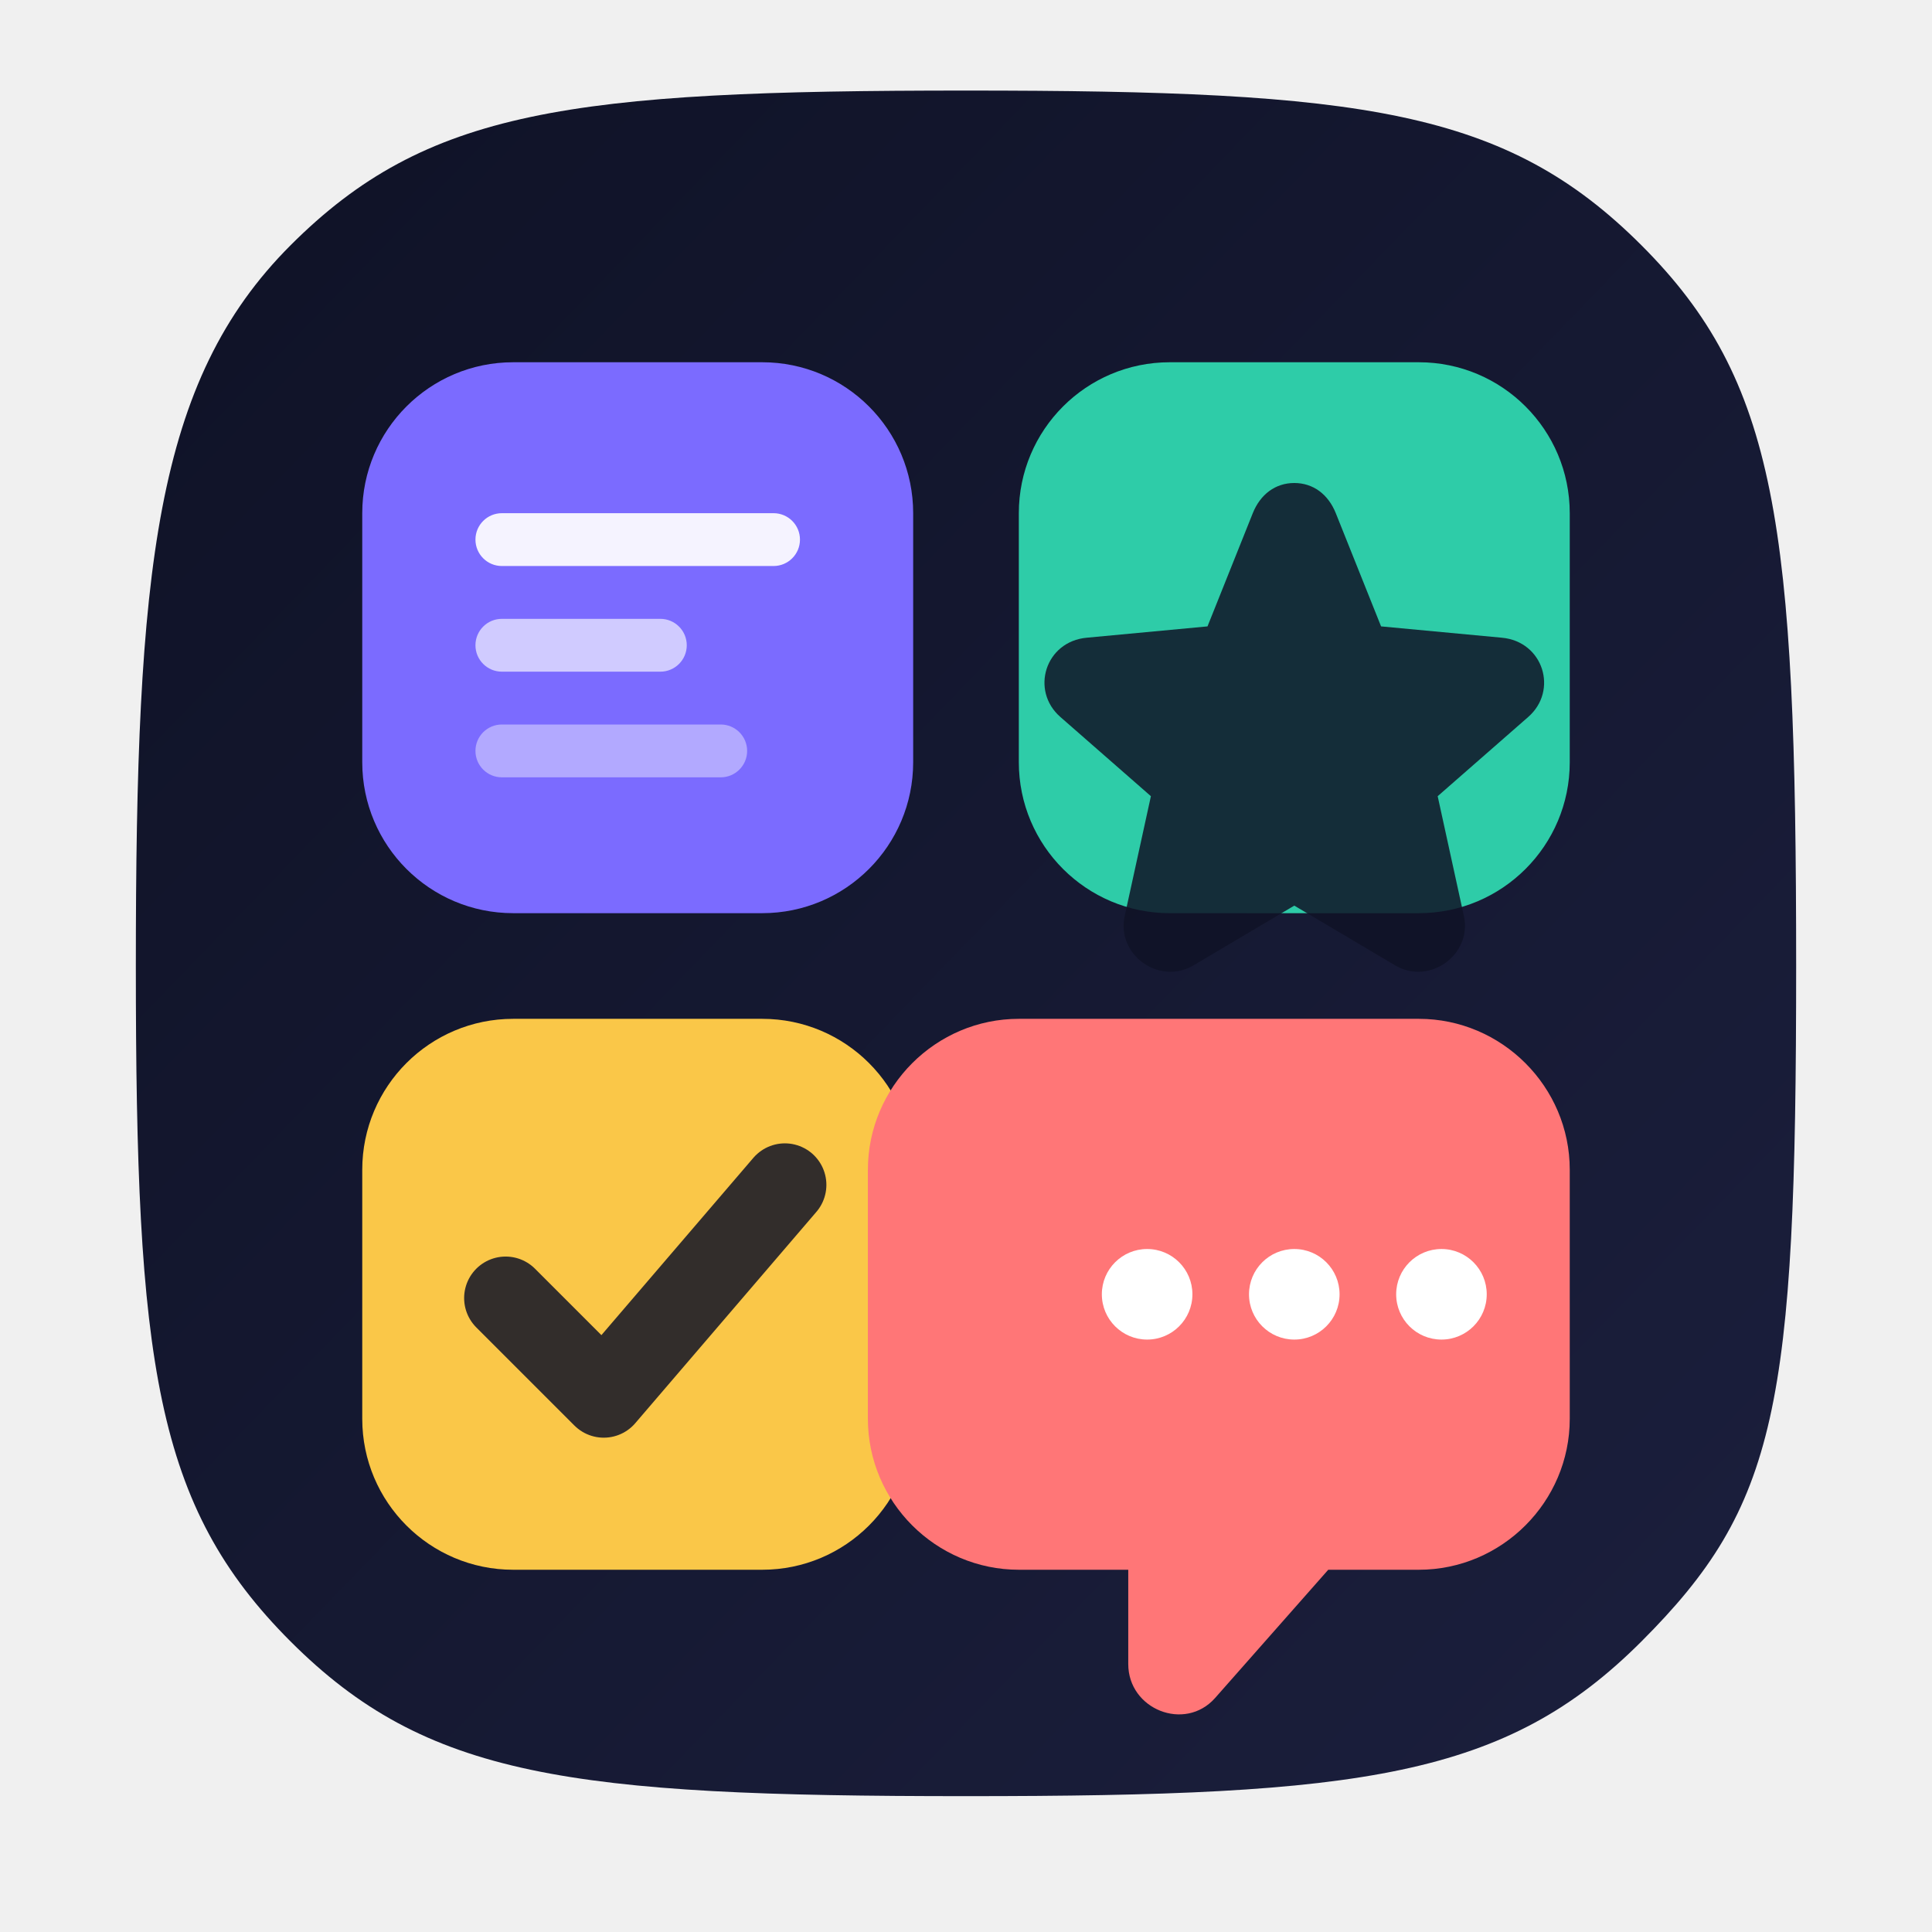
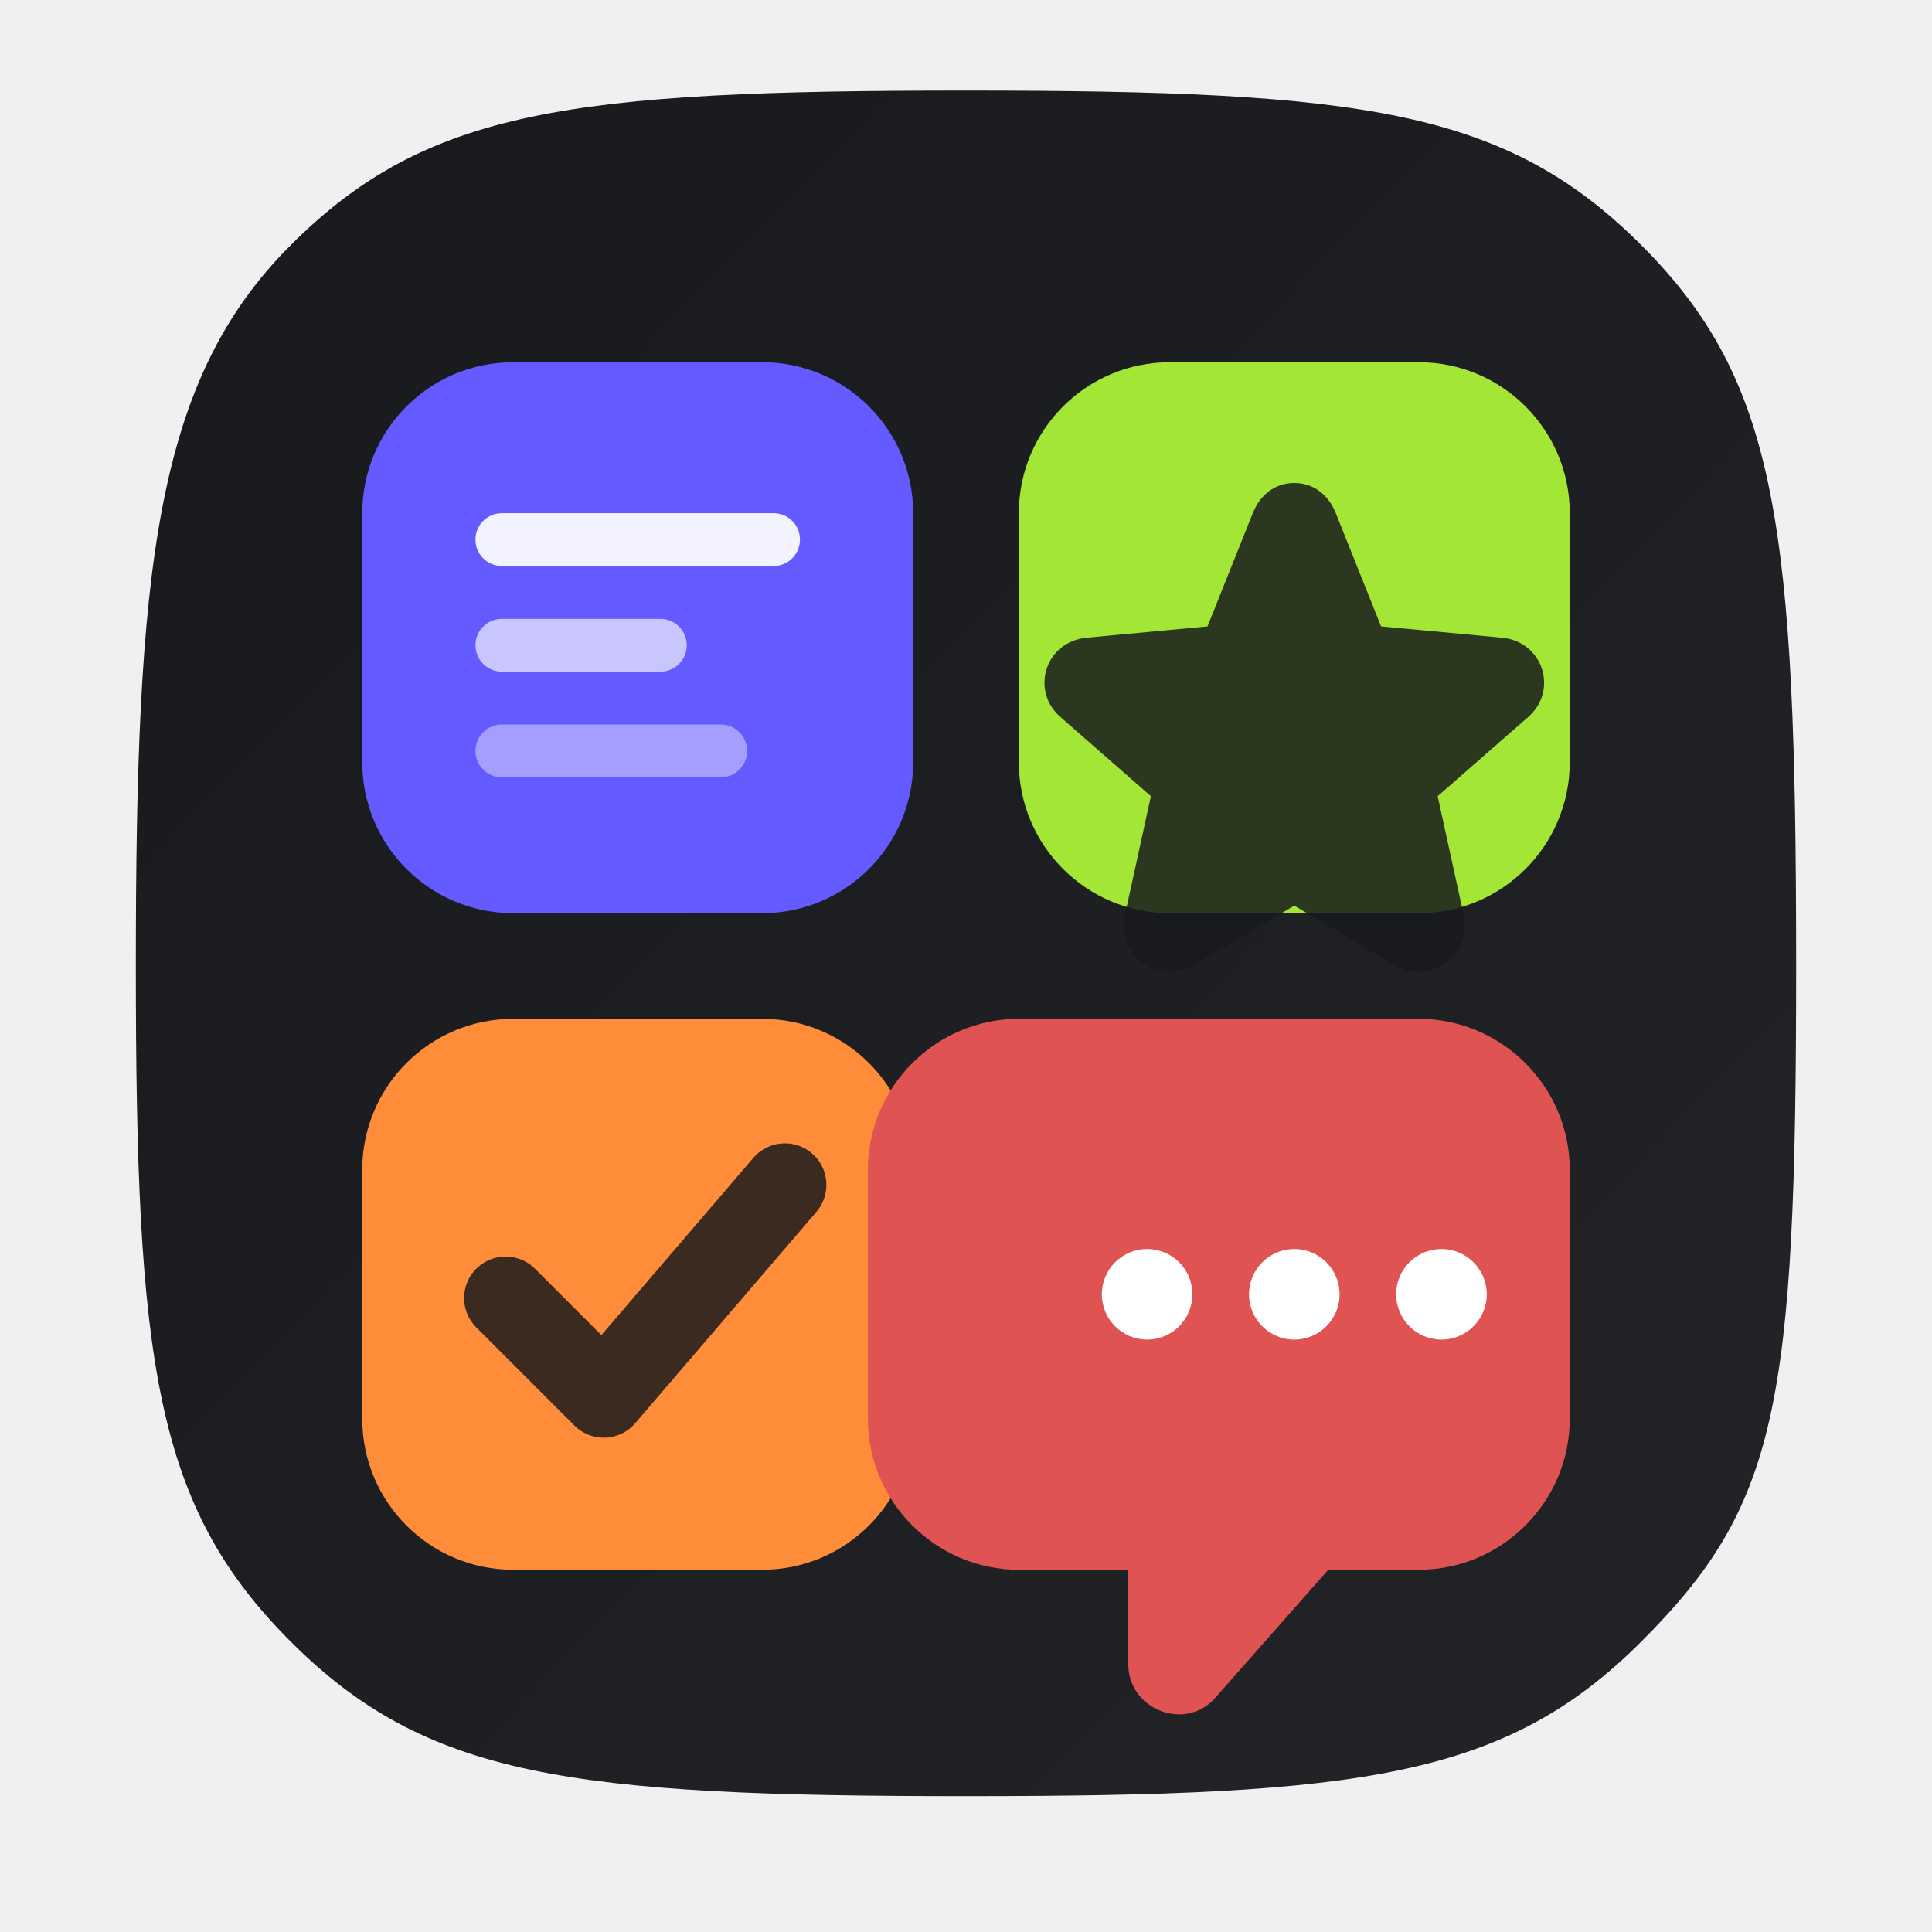
<svg xmlns="http://www.w3.org/2000/svg" viewBox="0 0 512 512" width="512" height="512" role="img" aria-labelledby="t d">
  <defs>
    <linearGradient id="g-bg" x1="0" y1="0" x2="1" y2="1">
-       <stop offset="0" stop-color="#0F1226" />
-       <stop offset="1" stop-color="#1B1F3D" />
+       <stop offset="0" stop-color="#18191C" />
+       <stop offset="1" stop-color="#232428" />
    </linearGradient>
  </defs>
  <path fill="url(#g-bg)" d="M256 24c105 0 143 5 179 41s41 74 41 191-5 143-41 179-74 41-179 41-143-5-179-41-41-74-41-179 5-155 41-191S151 24 256 24Z" />
  <g>
-     <rect x="96" y="96" width="146" height="146" rx="40" fill="#7B6BFF" />
+     <rect x="96" y="96" width="146" height="146" rx="40" fill="#635BFF" />
    <g fill="#FFFFFF" opacity=".92">
      <rect x="126" y="136" width="86" height="14" rx="7" />
      <rect x="126" y="164" width="56" height="14" rx="7" opacity=".7" />
      <rect x="126" y="192" width="72" height="14" rx="7" opacity=".45" />
    </g>
  </g>
  <g>
-     <rect x="270" y="96" width="146" height="146" rx="40" fill="#2ECCA8" />
-     <path fill="#0F1226" d="M343 128c5 0 9 3 11 8l12 30 32 3c11 1 15 14 7 21l-24 21 7 32c2 10-9 18-18 13l-27-16-27 16c-9 5-20-3-18-13l7-32-24-21c-8-7-4-20 7-21l32-3 12-30c2-5 6-8 11-8Z" opacity=".85" />
+     <rect x="270" y="96" width="146" height="146" rx="40" fill="#A3E635" />
+     <path fill="#18191C" d="M343 128c5 0 9 3 11 8l12 30 32 3c11 1 15 14 7 21l-24 21 7 32c2 10-9 18-18 13l-27-16-27 16c-9 5-20-3-18-13l7-32-24-21c-8-7-4-20 7-21l32-3 12-30c2-5 6-8 11-8Z" opacity=".85" />
  </g>
  <g>
-     <rect x="96" y="270" width="146" height="146" rx="40" fill="#FAC748" />
-     <path fill="none" stroke="#0F1226" stroke-width="22" stroke-linecap="round" stroke-linejoin="round" d="m134 344 26 26 48-56" opacity=".85" />
+     <rect x="96" y="270" width="146" height="146" rx="40" fill="#FF8C38" />
+     <path fill="none" stroke="#18191C" stroke-width="22" stroke-linecap="round" stroke-linejoin="round" d="m134 344 26 26 48-56" opacity=".85" />
  </g>
-   <path fill="#FF7677" d="M310 270h66c22 0 40 18 40 40v66c0 22-18 40-40 40h-24l-30 34c-8 9-23 3-23-9v-25h-29c-22 0-40-18-40-40v-66c0-22 18-40 40-40Z" />
+   <path fill="#E05353" d="M310 270h66c22 0 40 18 40 40v66c0 22-18 40-40 40h-24l-30 34c-8 9-23 3-23-9v-25h-29c-22 0-40-18-40-40v-66c0-22 18-40 40-40Z" />
  <g fill="#FFFFFF">
    <circle cx="304" cy="343" r="12" />
    <circle cx="343" cy="343" r="12" />
    <circle cx="382" cy="343" r="12" />
  </g>
</svg>
